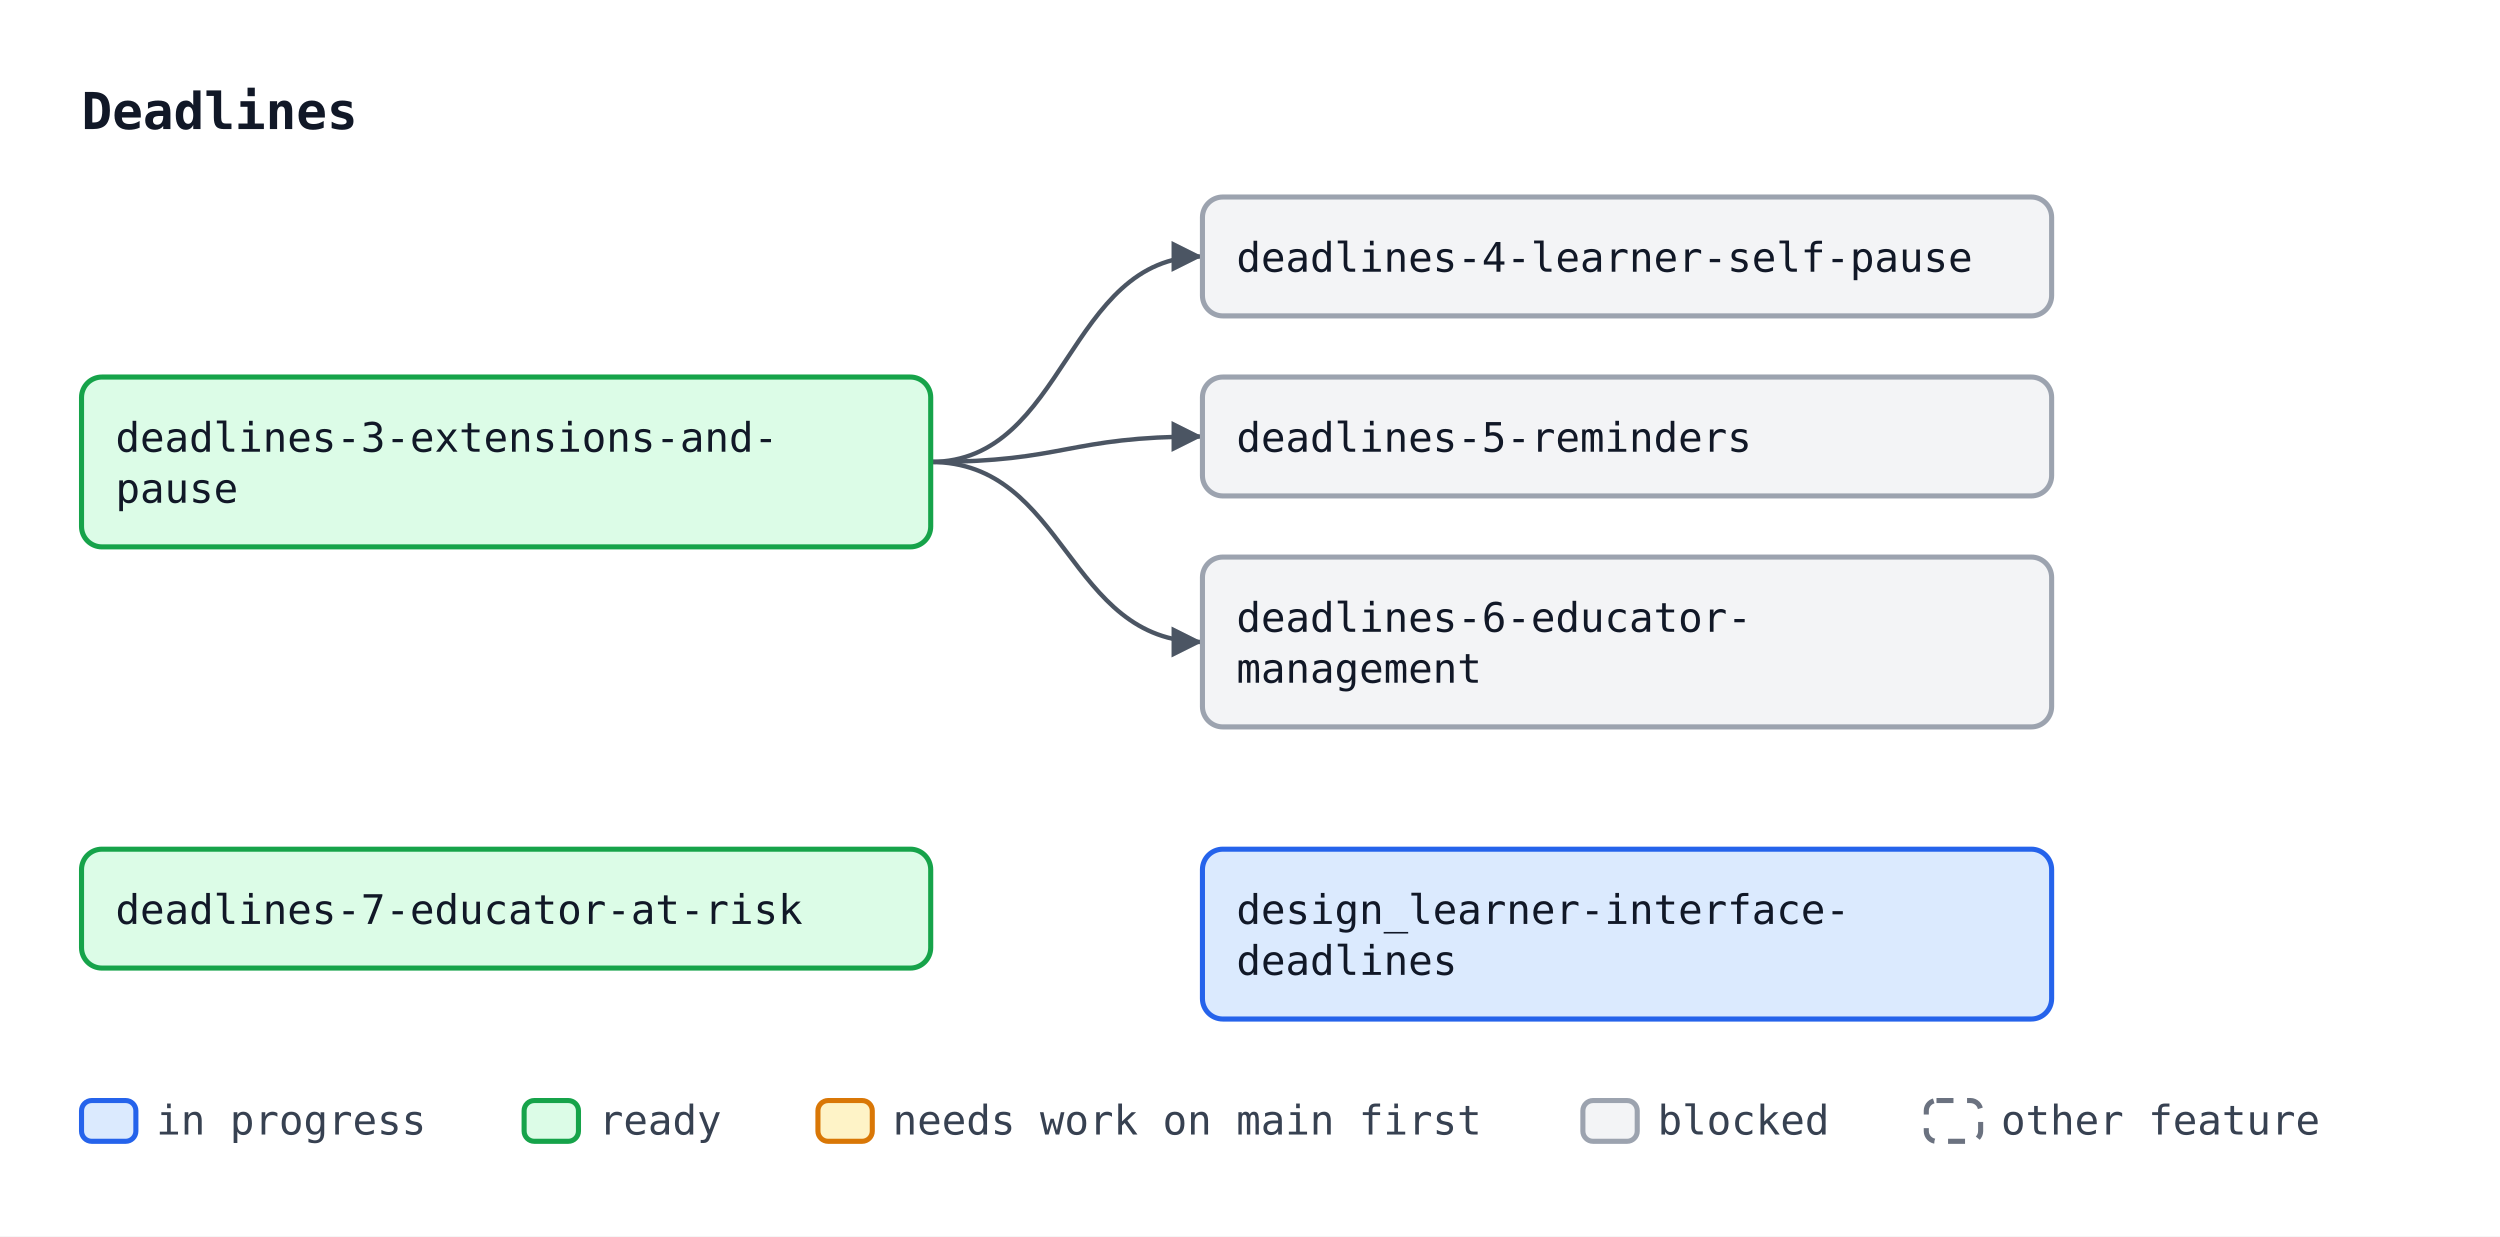
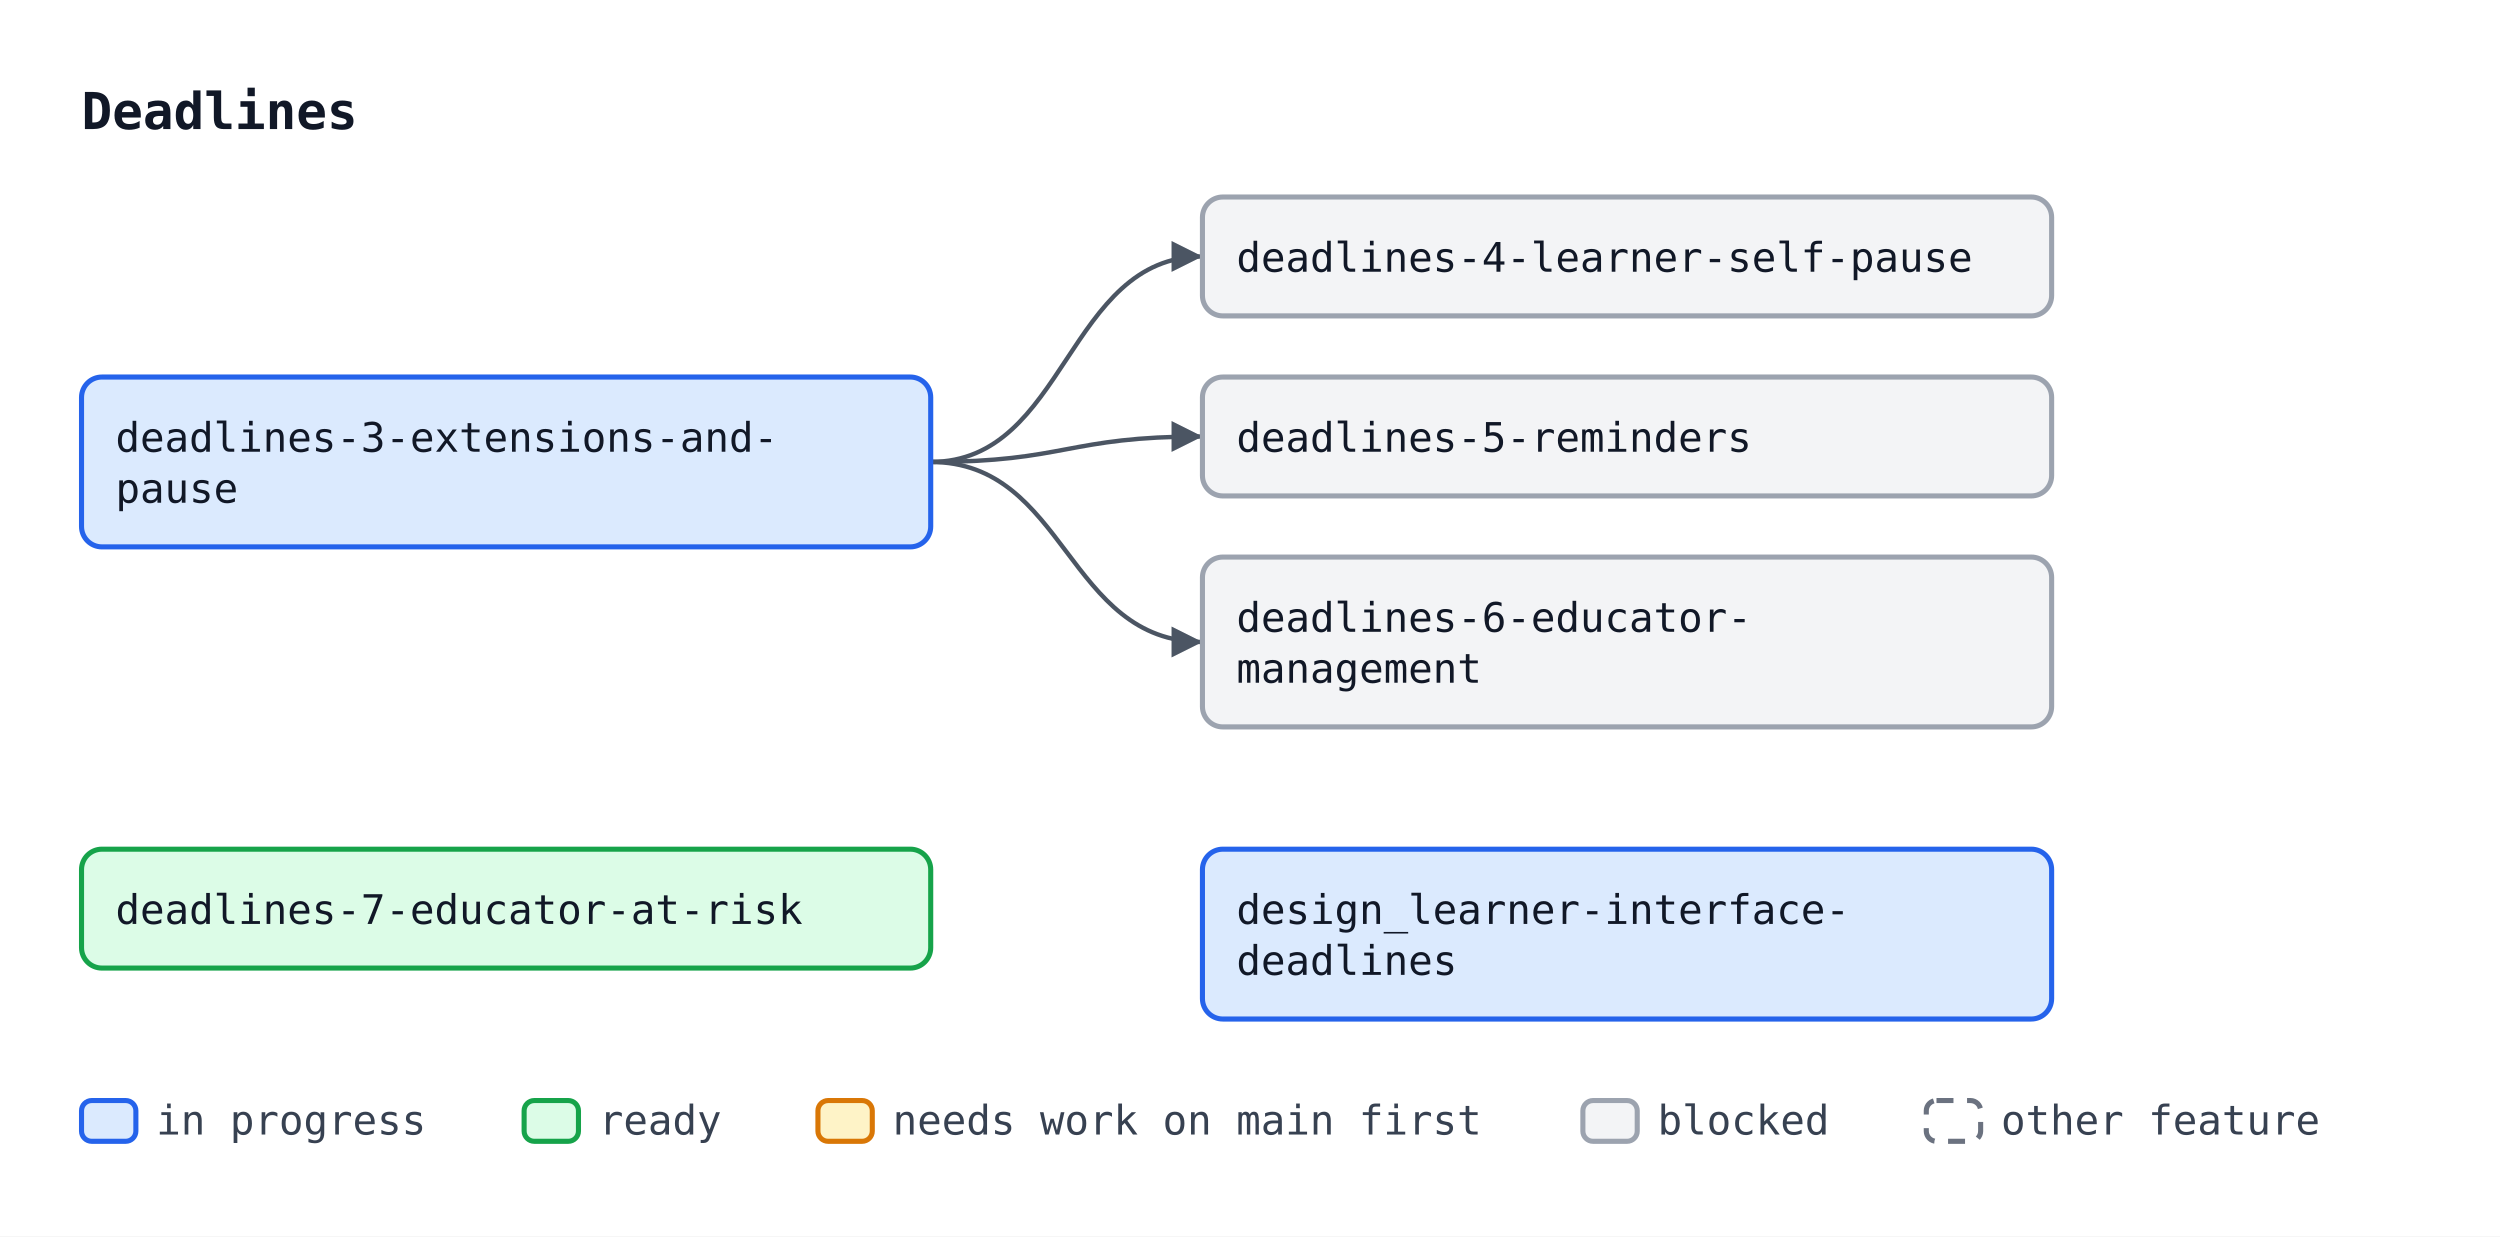
<svg xmlns="http://www.w3.org/2000/svg" width="736" height="364" viewBox="0 0 736 364" font-family="ui-monospace, SFMono-Regular, Menlo, Consolas, monospace" font-size="12">
  <defs>
    <marker id="arrow" viewBox="0 0 10 10" refX="10" refY="5" markerWidth="7" markerHeight="7" orient="auto-start-reverse">
      <path d="M0,0 L10,5 L0,10 z" fill="#4b5563" />
    </marker>
  </defs>
  <rect width="736" height="364" fill="#ffffff" />
  <text x="24" y="38" font-size="15" font-weight="bold" fill="#111827">Deadlines</text>
  <path d="M274.0,136.0 C314.0,136.0 314.0,75.5 354.0,75.5" fill="none" stroke="#4b5563" stroke-width="1.3" marker-end="url(#arrow)" />
  <path d="M274.0,136.0 C314.0,136.0 314.0,128.5 354.0,128.5" fill="none" stroke="#4b5563" stroke-width="1.3" marker-end="url(#arrow)" />
  <path d="M274.0,136.0 C314.0,136.0 314.0,189.0 354.0,189.0" fill="none" stroke="#4b5563" stroke-width="1.3" marker-end="url(#arrow)" />
-   <rect x="24.0" y="111.0" width="250" height="50" rx="6" fill="#dcfce7" stroke="#16a34a" stroke-width="1.5" />
+   <rect x="24.0" y="111.0" width="250" height="50" rx="6" fill="#dbeafe" stroke="#2563eb" stroke-width="1.5" />
  <text x="34.0" y="133.0" fill="#111827">deadlines-3-extensions-and-</text>
  <text x="34.0" y="148.0" fill="#111827">pause</text>
  <rect x="354.0" y="58.0" width="250" height="35" rx="6" fill="#f3f4f6" stroke="#9ca3af" stroke-width="1.5" />
  <text x="364.0" y="80.0" fill="#111827">deadlines-4-learner-self-pause</text>
  <rect x="354.0" y="111.0" width="250" height="35" rx="6" fill="#f3f4f6" stroke="#9ca3af" stroke-width="1.5" />
  <text x="364.0" y="133.0" fill="#111827">deadlines-5-reminders</text>
  <rect x="354.0" y="164.0" width="250" height="50" rx="6" fill="#f3f4f6" stroke="#9ca3af" stroke-width="1.5" />
  <text x="364.0" y="186.0" fill="#111827">deadlines-6-educator-</text>
  <text x="364.0" y="201.0" fill="#111827">management</text>
  <rect x="24.0" y="250.0" width="250" height="35" rx="6" fill="#dcfce7" stroke="#16a34a" stroke-width="1.5" />
  <text x="34.0" y="272.0" fill="#111827">deadlines-7-educator-at-risk</text>
  <rect x="354.0" y="250.0" width="250" height="50" rx="6" fill="#dbeafe" stroke="#2563eb" stroke-width="1.5" />
  <text x="364.0" y="272.0" fill="#111827">design_learner-interface-</text>
  <text x="364.0" y="287.0" fill="#111827">deadlines</text>
  <rect x="24.0" y="324" width="16" height="12" rx="3" fill="#dbeafe" stroke="#2563eb" stroke-width="1.5" />
  <text x="46.0" y="334" fill="#374151">in progress</text>
  <rect x="154.3" y="324" width="16" height="12" rx="3" fill="#dcfce7" stroke="#16a34a" stroke-width="1.5" />
  <text x="176.3" y="334" fill="#374151">ready</text>
  <rect x="240.8" y="324" width="16" height="12" rx="3" fill="#fef3c7" stroke="#d97706" stroke-width="1.5" />
  <text x="262.8" y="334" fill="#374151">needs work on main first</text>
  <rect x="466.0" y="324" width="16" height="12" rx="3" fill="#f3f4f6" stroke="#9ca3af" stroke-width="1.5" />
  <text x="488.0" y="334" fill="#374151">blocked</text>
  <rect x="567.1" y="324" width="16" height="12" rx="3" fill="#ffffff" stroke="#6b7280" stroke-width="1.5" stroke-dasharray="5 4" />
  <text x="589.1" y="334" fill="#374151">other feature</text>
</svg>
